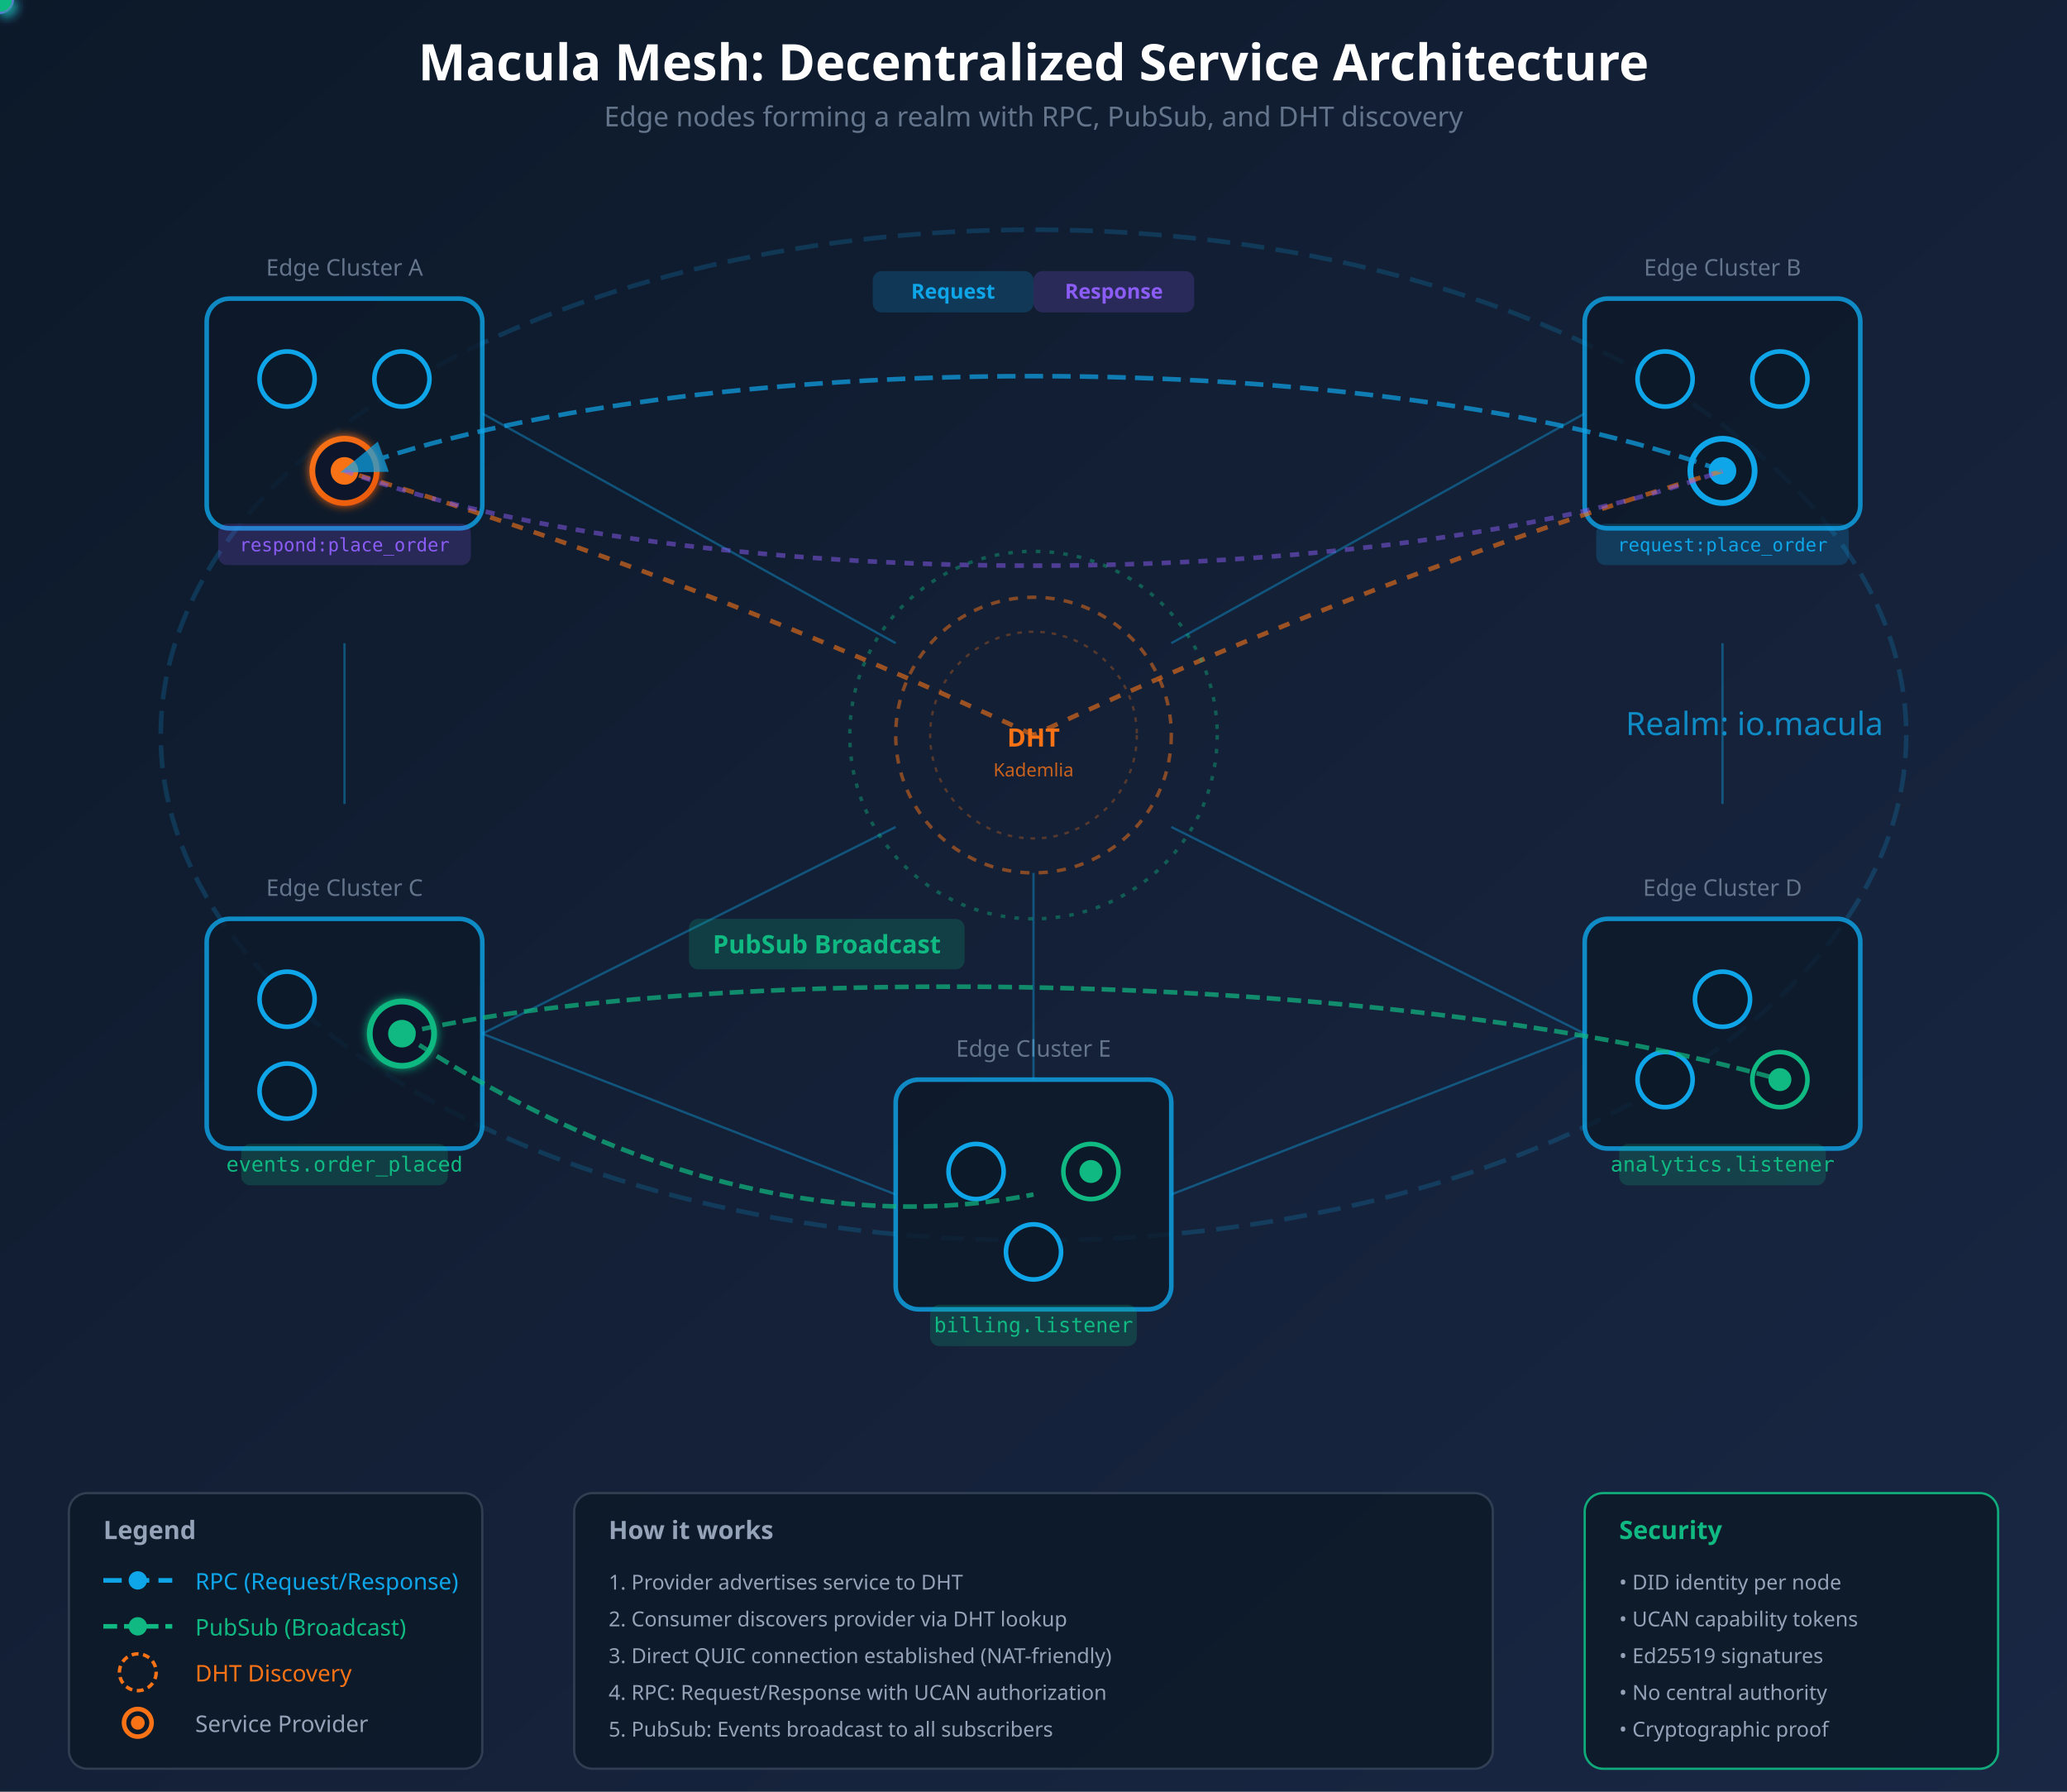
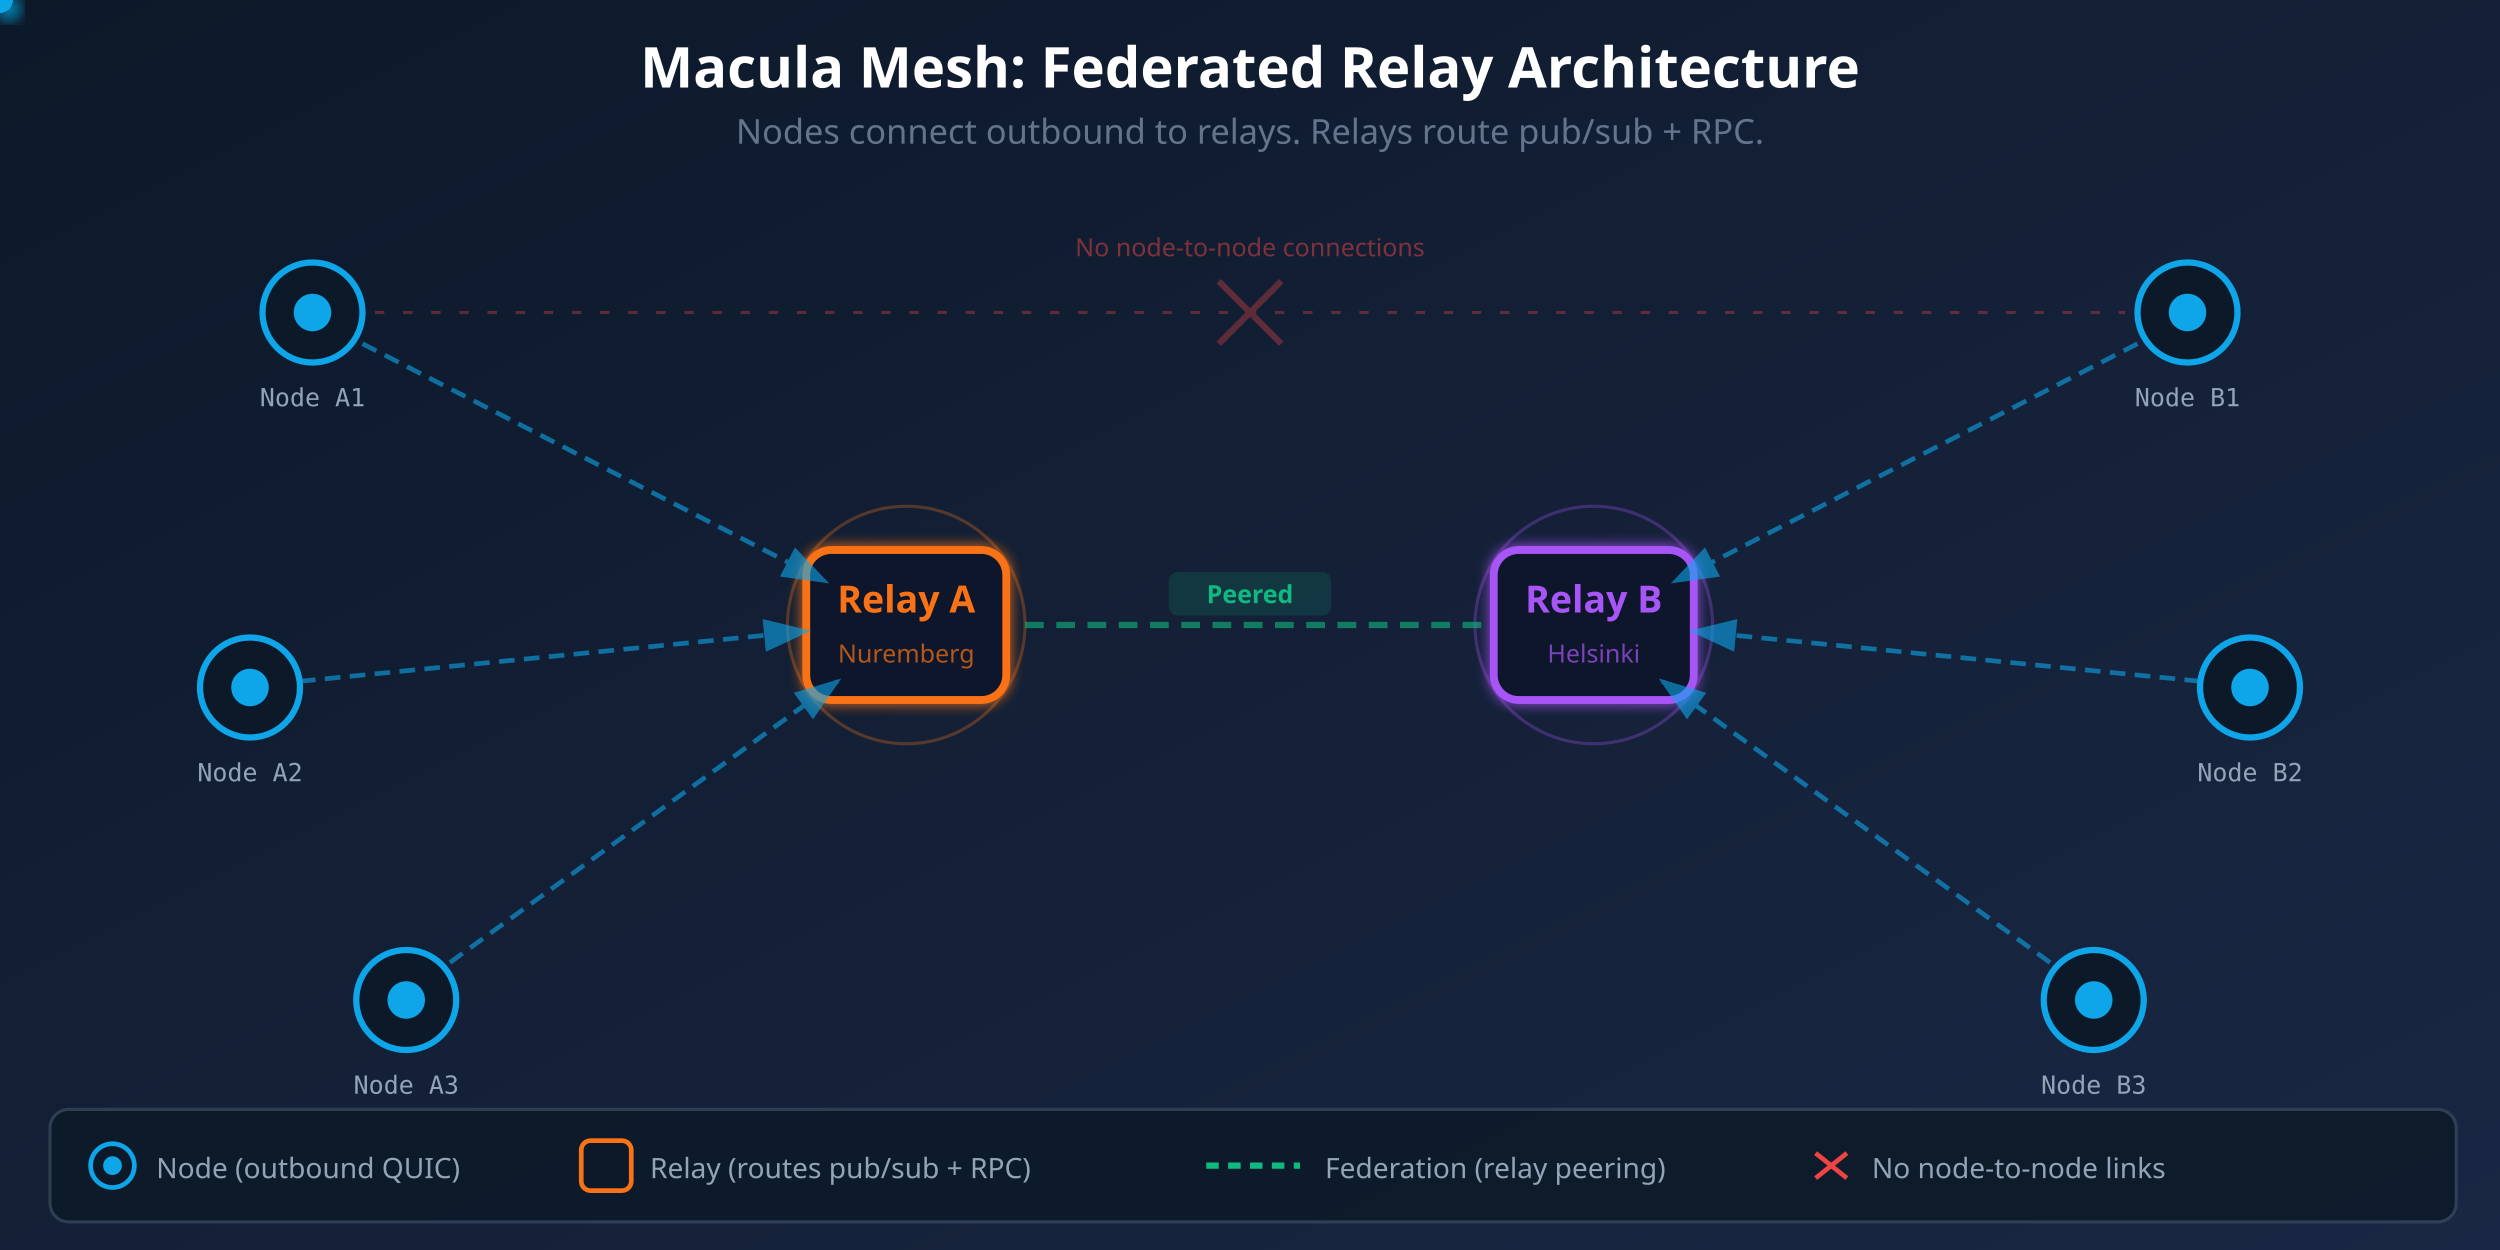
- <svg xmlns="http://www.w3.org/2000/svg" viewBox="0 0 900 780" width="900" height="780">
+ <svg xmlns="http://www.w3.org/2000/svg" viewBox="0 0 800 400" width="800" height="400">
  <defs>
    <linearGradient id="bgGrad" x1="0%" y1="0%" x2="100%" y2="100%">
      <stop offset="0%" style="stop-color:#0C1929" />
      <stop offset="100%" style="stop-color:#1a2744" />
    </linearGradient>
    <linearGradient id="nodeGrad" x1="0%" y1="0%" x2="100%" y2="100%">
      <stop offset="0%" style="stop-color:#0EA5E9" />
      <stop offset="100%" style="stop-color:#0284C7" />
    </linearGradient>
-     <linearGradient id="hubGrad" x1="0%" y1="0%" x2="100%" y2="100%">
+     <linearGradient id="relayGrad" x1="0%" y1="0%" x2="100%" y2="100%">
      <stop offset="0%" style="stop-color:#F97316" />
      <stop offset="100%" style="stop-color:#EA580C" />
    </linearGradient>
-     <linearGradient id="securityGrad" x1="0%" y1="0%" x2="100%" y2="100%">
-       <stop offset="0%" style="stop-color:#10B981" />
-       <stop offset="100%" style="stop-color:#059669" />
+     <linearGradient id="relay2Grad" x1="0%" y1="0%" x2="100%" y2="100%">
+       <stop offset="0%" style="stop-color:#A855F7" />
+       <stop offset="100%" style="stop-color:#7C3AED" />
    </linearGradient>
    <filter id="glow" x="-50%" y="-50%" width="200%" height="200%">
      <feGaussianBlur stdDeviation="3" result="coloredBlur" />
      <feMerge>
        <feMergeNode in="coloredBlur" />
        <feMergeNode in="SourceGraphic" />
      </feMerge>
    </filter>
    <filter id="softGlow" x="-50%" y="-50%" width="200%" height="200%">
      <feGaussianBlur stdDeviation="2" result="coloredBlur" />
      <feMerge>
        <feMergeNode in="coloredBlur" />
        <feMergeNode in="SourceGraphic" />
      </feMerge>
    </filter>
    <marker id="arrowBlue" markerWidth="10" markerHeight="7" refX="9" refY="3.5" orient="auto">
      <polygon points="0 0, 10 3.5, 0 7" fill="#0EA5E9" />
    </marker>
    <marker id="arrowOrange" markerWidth="10" markerHeight="7" refX="9" refY="3.5" orient="auto">
      <polygon points="0 0, 10 3.5, 0 7" fill="#F97316" />
    </marker>
+     <marker id="arrowPurple" markerWidth="10" markerHeight="7" refX="9" refY="3.5" orient="auto">
+       <polygon points="0 0, 10 3.5, 0 7" fill="#A855F7" />
+     </marker>
    <marker id="arrowGreen" markerWidth="10" markerHeight="7" refX="9" refY="3.5" orient="auto">
      <polygon points="0 0, 10 3.5, 0 7" fill="#10B981" />
    </marker>
  </defs>
-   <rect width="900" height="780" fill="url(#bgGrad)" />
-   <text x="450" y="35" text-anchor="middle" font-family="system-ui, sans-serif" font-size="22" font-weight="bold" fill="#fff">
-     Macula Mesh: Decentralized Service Architecture
+   <rect width="800" height="400" fill="url(#bgGrad)" />
+   <text x="400" y="28" text-anchor="middle" font-family="system-ui, sans-serif" font-size="18" font-weight="bold" fill="#fff">
+     Macula Mesh: Federated Relay Architecture
  </text>
-   <text x="450" y="55" text-anchor="middle" font-family="system-ui, sans-serif" font-size="12" fill="#64748B">
-     Edge nodes forming a realm with RPC, PubSub, and DHT discovery
+   <text x="400" y="46" text-anchor="middle" font-family="system-ui, sans-serif" font-size="11" fill="#64748B">
+     Nodes connect outbound to relays. Relays route pub/sub + RPC.
  </text>
-   <ellipse cx="450" cy="320" rx="380" ry="220" fill="none" stroke="#0EA5E9" stroke-width="2" opacity="0.2" stroke-dasharray="10,5">
-     <animate attributeName="opacity" values="0.1;0.3;0.1" dur="4s" repeatCount="indefinite" />
-   </ellipse>
-   <text x="820" y="320" text-anchor="end" font-family="system-ui, sans-serif" font-size="14" fill="#0EA5E9" opacity="0.8">
-     Realm: io.macula
-   </text>
-   <g id="dht-ring" transform="translate(450, 320)">
-     <circle cx="0" cy="0" r="60" fill="none" stroke="#F97316" stroke-width="1.5" stroke-dasharray="4,4" opacity="0.5">
-       <animateTransform attributeName="transform" type="rotate" from="0" to="360" dur="30s" repeatCount="indefinite" />
+   <g id="relay-a" transform="translate(290, 200)">
+     <circle cx="0" cy="0" r="38" fill="none" stroke="#F97316" stroke-width="1" opacity="0.3">
+       <animate attributeName="opacity" values="0.15;0.4;0.15" dur="3s" repeatCount="indefinite" />
    </circle>
-     <circle cx="0" cy="0" r="45" fill="none" stroke="#F97316" stroke-width="1" stroke-dasharray="2,3" opacity="0.3">
-       <animateTransform attributeName="transform" type="rotate" from="360" to="0" dur="20s" repeatCount="indefinite" />
+     <rect x="-32" y="-24" width="64" height="48" rx="8" fill="#0C1929" stroke="#F97316" stroke-width="2.5" filter="url(#softGlow)" />
+     <text x="0" y="-4" text-anchor="middle" font-family="system-ui, sans-serif" font-size="12" fill="#F97316" font-weight="bold">Relay A</text>
+     <text x="0" y="12" text-anchor="middle" font-family="system-ui, sans-serif" font-size="8" fill="#F97316" opacity="0.7">Nuremberg</text>
+   </g>
+   <g id="relay-b" transform="translate(510, 200)">
+     <circle cx="0" cy="0" r="38" fill="none" stroke="#A855F7" stroke-width="1" opacity="0.3">
+       <animate attributeName="opacity" values="0.15;0.4;0.15" dur="3s" repeatCount="indefinite" begin="1.5s" />
    </circle>
-     <text x="0" y="5" text-anchor="middle" font-family="system-ui, sans-serif" font-size="11" fill="#F97316" font-weight="bold">DHT</text>
-     <text x="0" y="18" text-anchor="middle" font-family="system-ui, sans-serif" font-size="8" fill="#F97316" opacity="0.8">Kademlia</text>
+     <rect x="-32" y="-24" width="64" height="48" rx="8" fill="#0C1929" stroke="#A855F7" stroke-width="2.5" filter="url(#softGlow)" />
+     <text x="0" y="-4" text-anchor="middle" font-family="system-ui, sans-serif" font-size="12" fill="#A855F7" font-weight="bold">Relay B</text>
+     <text x="0" y="12" text-anchor="middle" font-family="system-ui, sans-serif" font-size="8" fill="#A855F7" opacity="0.7">Helsinki</text>
  </g>
-   <g id="cluster1" transform="translate(150, 180)">
-     <rect x="-60" y="-50" width="120" height="100" rx="10" fill="#0C1929" stroke="#0EA5E9" stroke-width="2" opacity="0.8" />
-     <text x="0" y="-60" text-anchor="middle" font-family="system-ui, sans-serif" font-size="10" fill="#64748B">Edge Cluster A</text>
-     <circle cx="-25" cy="-15" r="12" fill="#0C1929" stroke="#0EA5E9" stroke-width="2" />
-     <circle cx="25" cy="-15" r="12" fill="#0C1929" stroke="#0EA5E9" stroke-width="2" />
-     <circle cx="0" cy="25" r="14" fill="#0C1929" stroke="url(#hubGrad)" stroke-width="2.5" filter="url(#softGlow)" />
-     <circle cx="0" cy="25" r="6" fill="#F97316" />
-     <rect x="-55" y="48" width="110" height="18" rx="4" fill="#8B5CF6" opacity="0.2" />
-     <text x="0" y="60" text-anchor="middle" font-family="monospace" font-size="8" fill="#8B5CF6">
-       respond:place_order
-     </text>
-     <circle cx="0" cy="25" r="14" fill="none" stroke="#F97316" stroke-width="1" opacity="0">
-       <animate attributeName="r" values="14;35;50" dur="2s" repeatCount="indefinite" />
-       <animate attributeName="opacity" values="0.8;0.3;0" dur="2s" repeatCount="indefinite" />
-     </circle>
+   <line x1="328" y1="200" x2="478" y2="200" stroke="#10B981" stroke-width="2" stroke-dasharray="6,4" opacity="0.6" />
+   <path id="fed-path-ab" d="M 328 200 L 478 200" fill="none" />
+   <circle r="4" fill="#10B981" filter="url(#glow)">
+     <animateMotion dur="2s" repeatCount="indefinite" begin="0s">
+       <mpath href="#fed-path-ab" />
+     </animateMotion>
+     <animate attributeName="opacity" values="0;1;1;0" dur="2s" repeatCount="indefinite" />
+   </circle>
+   <rect x="374" y="183" width="52" height="14" rx="3" fill="#10B981" opacity="0.15" />
+   <text x="400" y="193" text-anchor="middle" font-family="system-ui, sans-serif" font-size="8" fill="#10B981" font-weight="bold">Peered</text>
+   <g id="node-a1" transform="translate(100, 100)">
+     <circle cx="0" cy="0" r="16" fill="#0C1929" stroke="#0EA5E9" stroke-width="2" />
+     <circle cx="0" cy="0" r="6" fill="#0EA5E9" />
+     <text x="0" y="30" text-anchor="middle" font-family="monospace" font-size="8" fill="#94A3B8">Node A1</text>
  </g>
-   <g id="cluster2" transform="translate(750, 180)">
-     <rect x="-60" y="-50" width="120" height="100" rx="10" fill="#0C1929" stroke="#0EA5E9" stroke-width="2" opacity="0.8" />
-     <text x="0" y="-60" text-anchor="middle" font-family="system-ui, sans-serif" font-size="10" fill="#64748B">Edge Cluster B</text>
-     <circle cx="-25" cy="-15" r="12" fill="#0C1929" stroke="#0EA5E9" stroke-width="2" />
-     <circle cx="25" cy="-15" r="12" fill="#0C1929" stroke="#0EA5E9" stroke-width="2" />
-     <circle cx="0" cy="25" r="14" fill="#0C1929" stroke="#0EA5E9" stroke-width="2.5" />
-     <circle cx="0" cy="25" r="6" fill="#0EA5E9" />
-     <rect x="-55" y="48" width="110" height="18" rx="4" fill="#0EA5E9" opacity="0.2" />
-     <text x="0" y="60" text-anchor="middle" font-family="monospace" font-size="8" fill="#0EA5E9">
-       request:place_order
-     </text>
+   <g id="node-a2" transform="translate(80, 220)">
+     <circle cx="0" cy="0" r="16" fill="#0C1929" stroke="#0EA5E9" stroke-width="2" />
+     <circle cx="0" cy="0" r="6" fill="#0EA5E9" />
+     <text x="0" y="30" text-anchor="middle" font-family="monospace" font-size="8" fill="#94A3B8">Node A2</text>
  </g>
-   <g id="cluster3" transform="translate(150, 450)">
-     <rect x="-60" y="-50" width="120" height="100" rx="10" fill="#0C1929" stroke="#0EA5E9" stroke-width="2" opacity="0.8" />
-     <text x="0" y="-60" text-anchor="middle" font-family="system-ui, sans-serif" font-size="10" fill="#64748B">Edge Cluster C</text>
-     <circle cx="-25" cy="-15" r="12" fill="#0C1929" stroke="#0EA5E9" stroke-width="2" />
-     <circle cx="25" cy="0" r="14" fill="#0C1929" stroke="#10B981" stroke-width="2.5" filter="url(#softGlow)" />
-     <circle cx="25" cy="0" r="6" fill="#10B981" />
-     <circle cx="-25" cy="25" r="12" fill="#0C1929" stroke="#0EA5E9" stroke-width="2" />
-     <rect x="-45" y="48" width="90" height="18" rx="4" fill="#10B981" opacity="0.2" />
-     <text x="0" y="60" text-anchor="middle" font-family="monospace" font-size="9" fill="#10B981">
-       events.order_placed
-     </text>
+   <g id="node-a3" transform="translate(130, 320)">
+     <circle cx="0" cy="0" r="16" fill="#0C1929" stroke="#0EA5E9" stroke-width="2" />
+     <circle cx="0" cy="0" r="6" fill="#0EA5E9" />
+     <text x="0" y="30" text-anchor="middle" font-family="monospace" font-size="8" fill="#94A3B8">Node A3</text>
  </g>
-   <g id="cluster4" transform="translate(750, 450)">
-     <rect x="-60" y="-50" width="120" height="100" rx="10" fill="#0C1929" stroke="#0EA5E9" stroke-width="2" opacity="0.8" />
-     <text x="0" y="-60" text-anchor="middle" font-family="system-ui, sans-serif" font-size="10" fill="#64748B">Edge Cluster D</text>
-     <circle cx="0" cy="-15" r="12" fill="#0C1929" stroke="#0EA5E9" stroke-width="2" />
-     <circle cx="-25" cy="20" r="12" fill="#0C1929" stroke="#0EA5E9" stroke-width="2" />
-     <circle cx="25" cy="20" r="12" fill="#0C1929" stroke="#10B981" stroke-width="2" />
-     <circle cx="25" cy="20" r="5" fill="#10B981" />
-     <rect x="-45" y="48" width="90" height="18" rx="4" fill="#10B981" opacity="0.2" />
-     <text x="0" y="60" text-anchor="middle" font-family="monospace" font-size="9" fill="#10B981">
-       analytics.listener
-     </text>
+   <path id="path-a1" d="M 116 110 L 264 186" fill="none" stroke="#0EA5E9" stroke-width="1.5" stroke-dasharray="5,3" opacity="0.6" marker-end="url(#arrowBlue)" />
+   <circle r="4" fill="#0EA5E9" filter="url(#glow)">
+     <animateMotion dur="1.8s" repeatCount="indefinite" begin="0s">
+       <mpath href="#path-a1" />
+     </animateMotion>
+     <animate attributeName="opacity" values="0;1;1;0" dur="1.8s" repeatCount="indefinite" />
+   </circle>
+   <path id="path-a2" d="M 96 218 L 258 202" fill="none" stroke="#0EA5E9" stroke-width="1.5" stroke-dasharray="5,3" opacity="0.6" marker-end="url(#arrowBlue)" />
+   <circle r="4" fill="#0EA5E9" filter="url(#glow)">
+     <animateMotion dur="1.6s" repeatCount="indefinite" begin="0.5s">
+       <mpath href="#path-a2" />
+     </animateMotion>
+     <animate attributeName="opacity" values="0;1;1;0" dur="1.6s" repeatCount="indefinite" />
+   </circle>
+   <path id="path-a3" d="M 144 308 L 268 218" fill="none" stroke="#0EA5E9" stroke-width="1.5" stroke-dasharray="5,3" opacity="0.6" marker-end="url(#arrowBlue)" />
+   <circle r="4" fill="#0EA5E9" filter="url(#glow)">
+     <animateMotion dur="2s" repeatCount="indefinite" begin="1s">
+       <mpath href="#path-a3" />
+     </animateMotion>
+     <animate attributeName="opacity" values="0;1;1;0" dur="2s" repeatCount="indefinite" />
+   </circle>
+   <g id="node-b1" transform="translate(700, 100)">
+     <circle cx="0" cy="0" r="16" fill="#0C1929" stroke="#0EA5E9" stroke-width="2" />
+     <circle cx="0" cy="0" r="6" fill="#0EA5E9" />
+     <text x="0" y="30" text-anchor="middle" font-family="monospace" font-size="8" fill="#94A3B8">Node B1</text>
  </g>
-   <g id="cluster5" transform="translate(450, 520)">
-     <rect x="-60" y="-50" width="120" height="100" rx="10" fill="#0C1929" stroke="#0EA5E9" stroke-width="2" opacity="0.8" />
-     <text x="0" y="-60" text-anchor="middle" font-family="system-ui, sans-serif" font-size="10" fill="#64748B">Edge Cluster E</text>
-     <circle cx="-25" cy="-10" r="12" fill="#0C1929" stroke="#0EA5E9" stroke-width="2" />
-     <circle cx="25" cy="-10" r="12" fill="#0C1929" stroke="#10B981" stroke-width="2" />
-     <circle cx="25" cy="-10" r="5" fill="#10B981" />
-     <circle cx="0" cy="25" r="12" fill="#0C1929" stroke="#0EA5E9" stroke-width="2" />
-     <rect x="-45" y="48" width="90" height="18" rx="4" fill="#10B981" opacity="0.2" />
-     <text x="0" y="60" text-anchor="middle" font-family="monospace" font-size="9" fill="#10B981">
-       billing.listener
-     </text>
+   <g id="node-b2" transform="translate(720, 220)">
+     <circle cx="0" cy="0" r="16" fill="#0C1929" stroke="#0EA5E9" stroke-width="2" />
+     <circle cx="0" cy="0" r="6" fill="#0EA5E9" />
+     <text x="0" y="30" text-anchor="middle" font-family="monospace" font-size="8" fill="#94A3B8">Node B2</text>
  </g>
-   <g id="mesh-connections" stroke="#0EA5E9" stroke-width="1" fill="none" opacity="0.4">
-     <line x1="210" y1="180" x2="390" y2="280" />
-     <line x1="690" y1="180" x2="510" y2="280" />
-     <line x1="210" y1="450" x2="390" y2="360" />
-     <line x1="690" y1="450" x2="510" y2="360" />
-     <line x1="150" y1="280" x2="150" y2="350" />
-     <line x1="750" y1="280" x2="750" y2="350" />
-     <line x1="450" y1="380" x2="450" y2="470" />
-     <line x1="210" y1="450" x2="390" y2="520" />
-     <line x1="690" y1="450" x2="510" y2="520" />
+   <g id="node-b3" transform="translate(670, 320)">
+     <circle cx="0" cy="0" r="16" fill="#0C1929" stroke="#0EA5E9" stroke-width="2" />
+     <circle cx="0" cy="0" r="6" fill="#0EA5E9" />
+     <text x="0" y="30" text-anchor="middle" font-family="monospace" font-size="8" fill="#94A3B8">Node B3</text>
  </g>
-   <g id="rpc-flow">
-     <path d="M 750 205 Q 600 250 450 320" fill="none" stroke="#F97316" stroke-width="2" stroke-dasharray="5,5" opacity="0.6" />
-     <path d="M 450 320 Q 300 250 150 205" fill="none" stroke="#F97316" stroke-width="2" stroke-dasharray="5,5" opacity="0.6" />
-     <path id="rpc-request-path" d="M 750 205 C 600 150 300 150 150 205" fill="none" stroke="#0EA5E9" stroke-width="2" opacity="0" />
-     <path d="M 750 205 C 600 150 300 150 150 205" fill="none" stroke="#0EA5E9" stroke-width="2" stroke-dasharray="8,4" opacity="0.7" marker-end="url(#arrowBlue)" />
-     <path id="rpc-response-path" d="M 150 205 C 300 260 600 260 750 205" fill="none" stroke="#8B5CF6" stroke-width="2" opacity="0" />
-     <path d="M 150 205 C 300 260 600 260 750 205" fill="none" stroke="#8B5CF6" stroke-width="2" stroke-dasharray="4,4" opacity="0.5" />
-     <circle r="6" fill="#0EA5E9" filter="url(#glow)">
-       <animateMotion dur="2s" repeatCount="indefinite" begin="0s">
-         <mpath href="#rpc-request-path" />
-       </animateMotion>
-       <animate attributeName="opacity" values="0;1;1;0" dur="2s" repeatCount="indefinite" begin="0s" />
-     </circle>
-     <circle r="6" fill="#8B5CF6" filter="url(#glow)">
-       <animateMotion dur="2s" repeatCount="indefinite" begin="2.5s">
-         <mpath href="#rpc-response-path" />
-       </animateMotion>
-       <animate attributeName="opacity" values="0;1;1;0" dur="2s" repeatCount="indefinite" begin="2.5s" />
-     </circle>
-     <rect x="380" y="118" width="70" height="18" rx="4" fill="#0EA5E9" opacity="0.2" />
-     <text x="415" y="130" text-anchor="middle" font-family="system-ui, sans-serif" font-size="9" fill="#0EA5E9" font-weight="bold">Request</text>
-     <rect x="450" y="118" width="70" height="18" rx="4" fill="#8B5CF6" opacity="0.2" />
-     <text x="485" y="130" text-anchor="middle" font-family="system-ui, sans-serif" font-size="9" fill="#8B5CF6" font-weight="bold">Response</text>
+   <path id="path-b1" d="M 684 110 L 536 186" fill="none" stroke="#0EA5E9" stroke-width="1.5" stroke-dasharray="5,3" opacity="0.6" marker-end="url(#arrowBlue)" />
+   <circle r="4" fill="#0EA5E9" filter="url(#glow)">
+     <animateMotion dur="1.8s" repeatCount="indefinite" begin="0.3s">
+       <mpath href="#path-b1" />
+     </animateMotion>
+     <animate attributeName="opacity" values="0;1;1;0" dur="1.8s" repeatCount="indefinite" />
+   </circle>
+   <path id="path-b2" d="M 704 218 L 542 202" fill="none" stroke="#0EA5E9" stroke-width="1.5" stroke-dasharray="5,3" opacity="0.6" marker-end="url(#arrowBlue)" />
+   <circle r="4" fill="#0EA5E9" filter="url(#glow)">
+     <animateMotion dur="1.6s" repeatCount="indefinite" begin="0.8s">
+       <mpath href="#path-b2" />
+     </animateMotion>
+     <animate attributeName="opacity" values="0;1;1;0" dur="1.6s" repeatCount="indefinite" />
+   </circle>
+   <path id="path-b3" d="M 656 308 L 532 218" fill="none" stroke="#0EA5E9" stroke-width="1.5" stroke-dasharray="5,3" opacity="0.6" marker-end="url(#arrowBlue)" />
+   <circle r="4" fill="#0EA5E9" filter="url(#glow)">
+     <animateMotion dur="2s" repeatCount="indefinite" begin="1.3s">
+       <mpath href="#path-b3" />
+     </animateMotion>
+     <animate attributeName="opacity" values="0;1;1;0" dur="2s" repeatCount="indefinite" />
+   </circle>
+   <g id="no-direct" opacity="0.35">
+     <line x1="120" y1="100" x2="680" y2="100" stroke="#EF4444" stroke-width="1" stroke-dasharray="3,6" />
+     <line x1="390" y1="90" x2="410" y2="110" stroke="#EF4444" stroke-width="2" />
+     <line x1="410" y1="90" x2="390" y2="110" stroke="#EF4444" stroke-width="2" />
  </g>
-   <g id="pubsub-flow">
-     <path id="pubsub-path-1" d="M 175 450 C 300 420 600 420 775 470" fill="none" stroke="#10B981" stroke-width="2" stroke-dasharray="6,3" opacity="0.7" />
-     <path id="pubsub-path-2" d="M 175 450 C 250 500 350 540 450 520" fill="none" stroke="#10B981" stroke-width="2" stroke-dasharray="6,3" opacity="0.7" />
-     <circle r="5" fill="#10B981" filter="url(#glow)">
-       <animateMotion dur="3s" repeatCount="indefinite" begin="0.5s">
-         <mpath href="#pubsub-path-1" />
-       </animateMotion>
-       <animate attributeName="opacity" values="0;1;1;0" dur="3s" repeatCount="indefinite" begin="0.5s" />
-     </circle>
-     <circle r="5" fill="#10B981" filter="url(#glow)">
-       <animateMotion dur="3s" repeatCount="indefinite" begin="2.5s">
-         <mpath href="#pubsub-path-1" />
-       </animateMotion>
-       <animate attributeName="opacity" values="0;1;1;0" dur="3s" repeatCount="indefinite" begin="2.5s" />
-     </circle>
-     <circle r="5" fill="#10B981" filter="url(#glow)">
-       <animateMotion dur="2s" repeatCount="indefinite" begin="0.5s">
-         <mpath href="#pubsub-path-2" />
-       </animateMotion>
-       <animate attributeName="opacity" values="0;1;1;0" dur="2s" repeatCount="indefinite" begin="0.5s" />
-     </circle>
-     <circle r="5" fill="#10B981" filter="url(#glow)">
-       <animateMotion dur="2s" repeatCount="indefinite" begin="2.5s">
-         <mpath href="#pubsub-path-2" />
-       </animateMotion>
-       <animate attributeName="opacity" values="0;1;1;0" dur="2s" repeatCount="indefinite" begin="2.5s" />
-     </circle>
-     <rect x="300" y="400" width="120" height="22" rx="4" fill="#10B981" opacity="0.2" />
-     <text x="360" y="415" text-anchor="middle" font-family="system-ui, sans-serif" font-size="11" fill="#10B981" font-weight="bold">PubSub Broadcast</text>
-   </g>
-   <g id="security" transform="translate(450, 320)">
-     <circle cx="0" cy="0" r="80" fill="none" stroke="#10B981" stroke-width="1.5" stroke-dasharray="2,4" opacity="0.4">
-       <animate attributeName="stroke-dashoffset" values="0;12" dur="2s" repeatCount="indefinite" />
-     </circle>
-   </g>
-   <g id="legend" transform="translate(30, 650)">
-     <rect x="0" y="0" width="180" height="120" rx="8" fill="#0C1929" stroke="#334155" stroke-width="1" opacity="0.9" />
-     <text x="15" y="20" font-family="system-ui, sans-serif" font-size="11" fill="#94A3B8" font-weight="bold">Legend</text>
-     <line x1="15" y1="38" x2="45" y2="38" stroke="#0EA5E9" stroke-width="2" stroke-dasharray="8,4" />
-     <circle cx="30" cy="38" r="4" fill="#0EA5E9" />
-     <text x="55" y="42" font-family="system-ui, sans-serif" font-size="10" fill="#0EA5E9">RPC (Request/Response)</text>
-     <line x1="15" y1="58" x2="45" y2="58" stroke="#10B981" stroke-width="2" stroke-dasharray="6,3" />
-     <circle cx="30" cy="58" r="4" fill="#10B981" />
-     <text x="55" y="62" font-family="system-ui, sans-serif" font-size="10" fill="#10B981">PubSub (Broadcast)</text>
-     <circle cx="30" cy="78" r="8" fill="none" stroke="#F97316" stroke-width="1.5" stroke-dasharray="3,2" />
-     <text x="55" y="82" font-family="system-ui, sans-serif" font-size="10" fill="#F97316">DHT Discovery</text>
-     <circle cx="30" cy="100" r="6" fill="#0C1929" stroke="#F97316" stroke-width="2" />
-     <circle cx="30" cy="100" r="3" fill="#F97316" />
-     <text x="55" y="104" font-family="system-ui, sans-serif" font-size="10" fill="#94A3B8">Service Provider</text>
-   </g>
-   <g id="security-info" transform="translate(690, 650)">
-     <rect x="0" y="0" width="180" height="120" rx="8" fill="#0C1929" stroke="#10B981" stroke-width="1" opacity="0.9" />
-     <text x="15" y="20" font-family="system-ui, sans-serif" font-size="11" fill="#10B981" font-weight="bold">Security</text>
-     <text x="15" y="42" font-family="system-ui, sans-serif" font-size="9" fill="#94A3B8">• DID identity per node</text>
-     <text x="15" y="58" font-family="system-ui, sans-serif" font-size="9" fill="#94A3B8">• UCAN capability tokens</text>
-     <text x="15" y="74" font-family="system-ui, sans-serif" font-size="9" fill="#94A3B8">• Ed25519 signatures</text>
-     <text x="15" y="90" font-family="system-ui, sans-serif" font-size="9" fill="#94A3B8">• No central authority</text>
-     <text x="15" y="106" font-family="system-ui, sans-serif" font-size="9" fill="#94A3B8">• Cryptographic proof</text>
-   </g>
-   <g id="flow-desc" transform="translate(250, 650)">
-     <rect x="0" y="0" width="400" height="120" rx="8" fill="#0C1929" stroke="#334155" stroke-width="1" opacity="0.9" />
-     <text x="15" y="20" font-family="system-ui, sans-serif" font-size="11" fill="#94A3B8" font-weight="bold">How it works</text>
-     <text x="15" y="42" font-family="system-ui, sans-serif" font-size="9" fill="#94A3B8">1. Provider advertises service to DHT</text>
-     <text x="15" y="58" font-family="system-ui, sans-serif" font-size="9" fill="#94A3B8">2. Consumer discovers provider via DHT lookup</text>
-     <text x="15" y="74" font-family="system-ui, sans-serif" font-size="9" fill="#94A3B8">3. Direct QUIC connection established (NAT-friendly)</text>
-     <text x="15" y="90" font-family="system-ui, sans-serif" font-size="9" fill="#94A3B8">4. RPC: Request/Response with UCAN authorization</text>
-     <text x="15" y="106" font-family="system-ui, sans-serif" font-size="9" fill="#94A3B8">5. PubSub: Events broadcast to all subscribers</text>
+   <text x="400" y="82" text-anchor="middle" font-family="system-ui, sans-serif" font-size="8" fill="#EF4444" opacity="0.5">No node-to-node connections</text>
+   <g id="legend" transform="translate(16, 355)">
+     <rect x="0" y="0" width="770" height="36" rx="6" fill="#0C1929" stroke="#334155" stroke-width="1" opacity="0.9" />
+     <circle cx="20" cy="18" r="7" fill="#0C1929" stroke="#0EA5E9" stroke-width="1.5" />
+     <circle cx="20" cy="18" r="3" fill="#0EA5E9" />
+     <text x="34" y="22" font-family="system-ui, sans-serif" font-size="9" fill="#94A3B8">Node (outbound QUIC)</text>
+     <rect x="170" y="10" width="16" height="16" rx="3" fill="#0C1929" stroke="#F97316" stroke-width="1.5" />
+     <text x="192" y="22" font-family="system-ui, sans-serif" font-size="9" fill="#94A3B8">Relay (routes pub/sub + RPC)</text>
+     <line x1="370" y1="18" x2="400" y2="18" stroke="#10B981" stroke-width="2" stroke-dasharray="4,3" />
+     <text x="408" y="22" font-family="system-ui, sans-serif" font-size="9" fill="#94A3B8">Federation (relay peering)</text>
+     <line x1="565" y1="14" x2="575" y2="22" stroke="#EF4444" stroke-width="1.5" />
+     <line x1="575" y1="14" x2="565" y2="22" stroke="#EF4444" stroke-width="1.5" />
+     <text x="583" y="22" font-family="system-ui, sans-serif" font-size="9" fill="#94A3B8">No node-to-node links</text>
  </g>
</svg>
